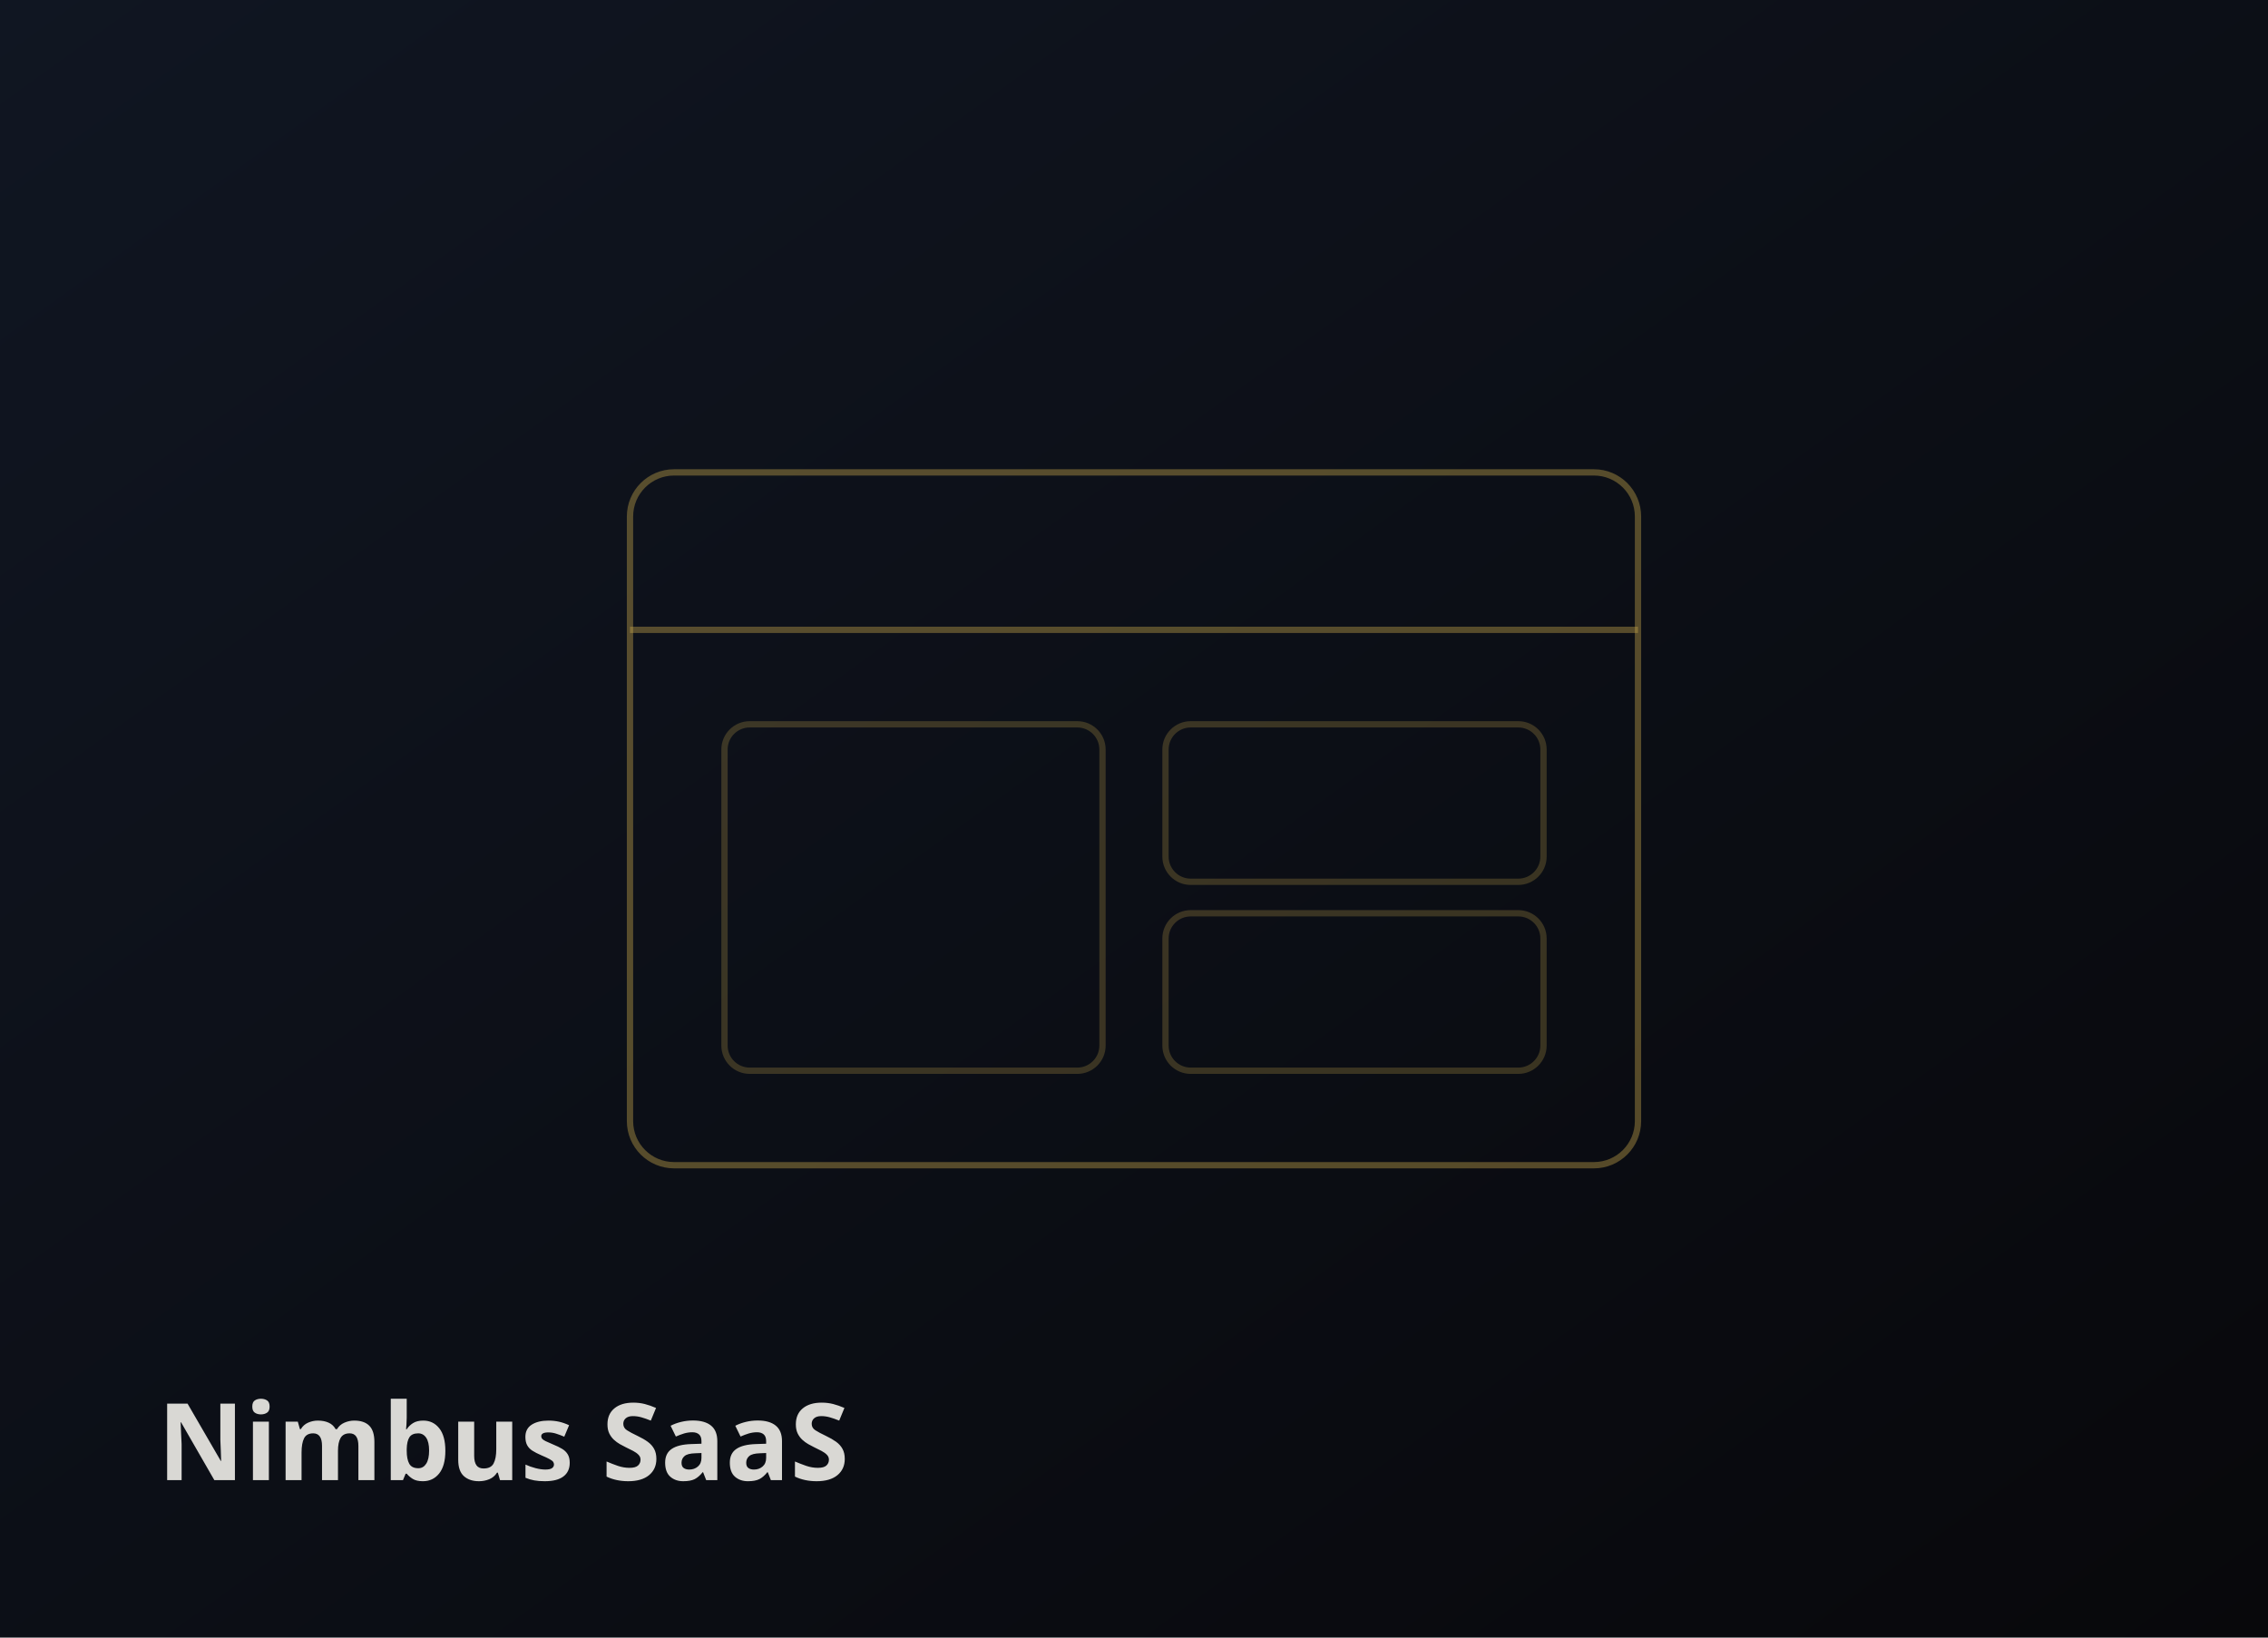
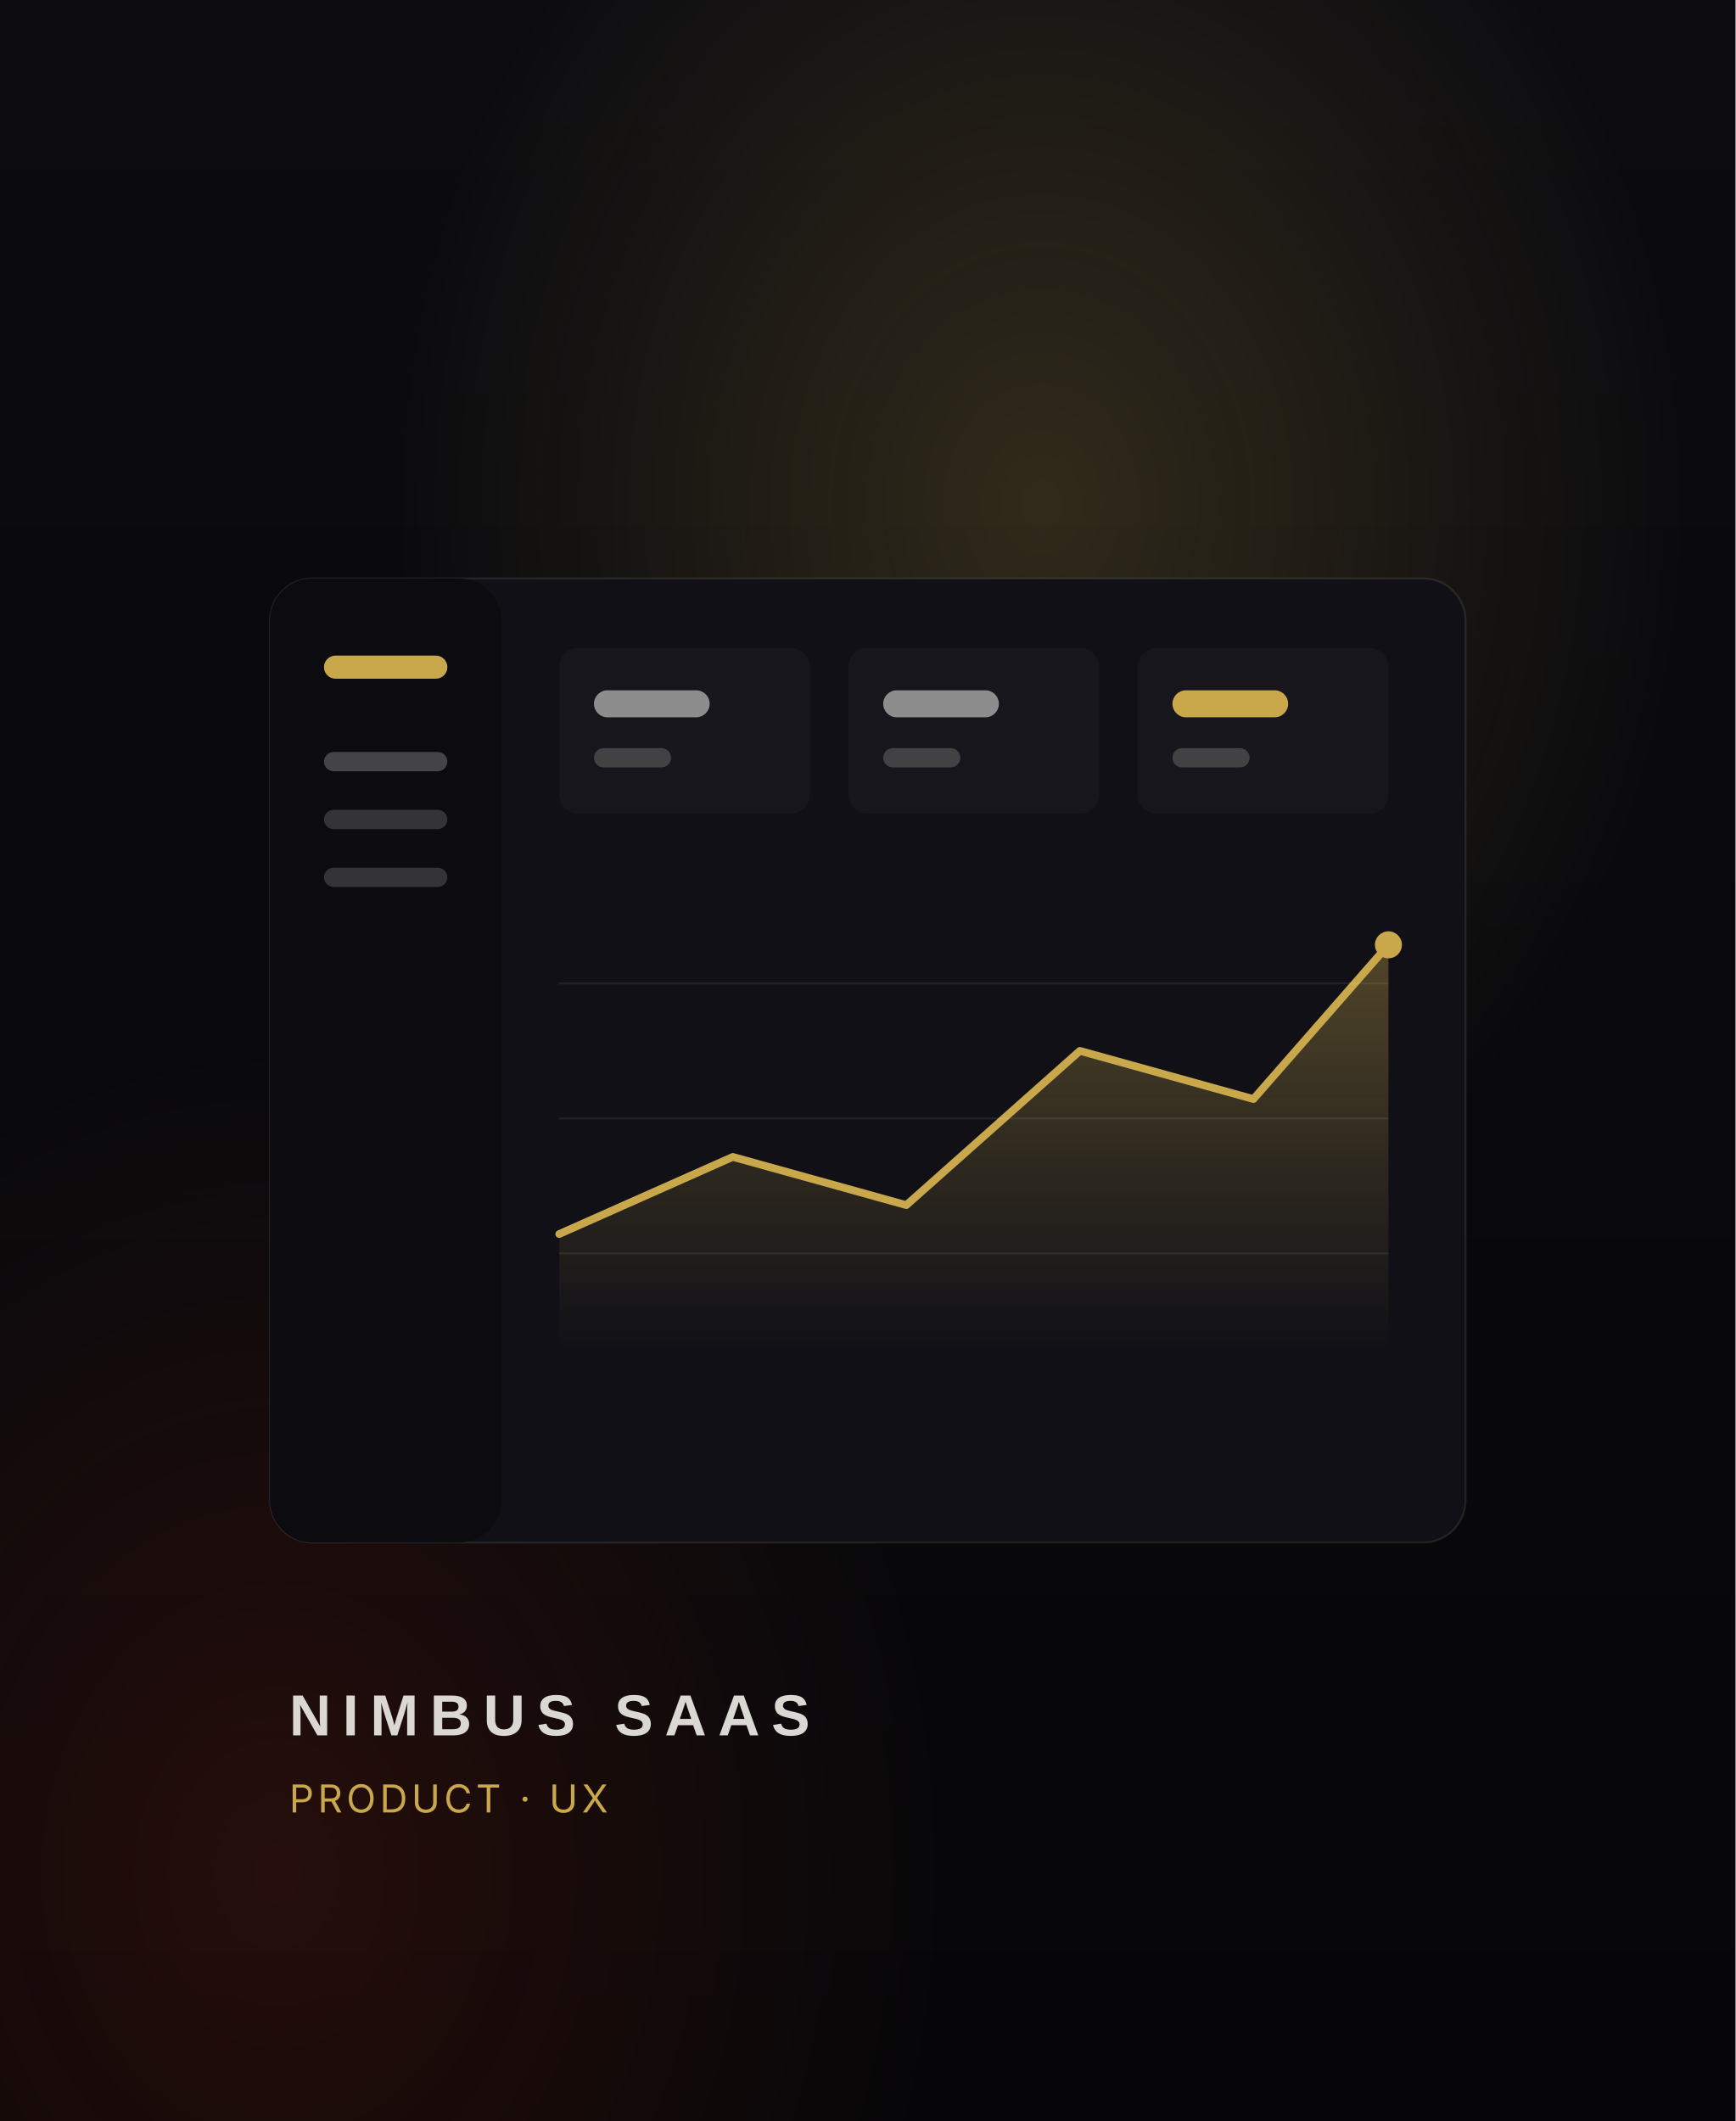
- <svg xmlns="http://www.w3.org/2000/svg" viewBox="0 0 720 520" role="img" aria-label="Nimbus SaaS">
+ <svg xmlns="http://www.w3.org/2000/svg" width="900" height="1100" viewBox="0 0 900 1100" role="img" aria-label="Nimbus SaaS — product and UX">
  <defs>
-     <linearGradient id="w3" x1="0" y1="0" x2="1" y2="1">
-       <stop offset="0" stop-color="#101622" />
-       <stop offset="1" stop-color="#08080b" />
+     <linearGradient id="w3bg" x1="0" y1="0" x2="0" y2="1">
+       <stop offset="0" stop-color="#0c0c10" />
+       <stop offset="1" stop-color="#060608" />
+     </linearGradient>
+     <radialGradient id="w3glow" cx="60%" cy="24%" r="60%">
+       <stop offset="0" stop-color="#c9a84c" stop-opacity="0.20" />
+       <stop offset="62%" stop-color="#c9a84c" stop-opacity="0" />
+     </radialGradient>
+     <radialGradient id="w3red" cx="16%" cy="88%" r="55%">
+       <stop offset="0" stop-color="#e23b16" stop-opacity="0.14" />
+       <stop offset="70%" stop-color="#e23b16" stop-opacity="0" />
+     </radialGradient>
+     <linearGradient id="w3area" x1="0" y1="0" x2="0" y2="1">
+       <stop offset="0" stop-color="#c9a84c" stop-opacity="0.35" />
+       <stop offset="1" stop-color="#c9a84c" stop-opacity="0" />
    </linearGradient>
  </defs>
-   <rect width="720" height="520" fill="url(#w3)" />
-   <g fill="none" stroke="#c9a84c" stroke-opacity="0.4" stroke-width="2">
-     <rect x="200" y="150" width="320" height="220" rx="14" />
-     <line x1="200" y1="200" x2="520" y2="200" />
-     <rect x="230" y="230" width="120" height="110" rx="8" stroke-opacity="0.25" />
-     <rect x="370" y="230" width="120" height="50" rx="8" stroke-opacity="0.25" />
-     <rect x="370" y="290" width="120" height="50" rx="8" stroke-opacity="0.25" />
+   <rect width="900" height="1100" fill="url(#w3bg)" />
+   <rect width="900" height="1100" fill="url(#w3glow)" />
+   <rect width="900" height="1100" fill="url(#w3red)" />
+   <g transform="translate(140 300)">
+     <rect x="0" y="0" width="620" height="500" rx="22" fill="#101016" stroke="#f0efe9" stroke-opacity="0.10" />
+     <rect x="0" y="0" width="120" height="500" rx="22" fill="#0b0b10" />
+     <rect x="28" y="40" width="64" height="12" rx="6" fill="#c9a84c" />
+     <rect x="28" y="90" width="64" height="10" rx="5" fill="#f0efe9" fill-opacity="0.25" />
+     <rect x="28" y="120" width="64" height="10" rx="5" fill="#f0efe9" fill-opacity="0.18" />
+     <rect x="28" y="150" width="64" height="10" rx="5" fill="#f0efe9" fill-opacity="0.18" />
+     <rect x="150" y="36" width="130" height="86" rx="10" fill="#16161c" />
+     <rect x="300" y="36" width="130" height="86" rx="10" fill="#16161c" />
+     <rect x="450" y="36" width="130" height="86" rx="10" fill="#16161c" />
+     <rect x="168" y="58" width="60" height="14" rx="7" fill="#f0efe9" fill-opacity="0.55" />
+     <rect x="318" y="58" width="60" height="14" rx="7" fill="#f0efe9" fill-opacity="0.55" />
+     <rect x="468" y="58" width="60" height="14" rx="7" fill="#c9a84c" />
+     <rect x="168" y="88" width="40" height="10" rx="5" fill="#f0efe9" fill-opacity="0.2" />
+     <rect x="318" y="88" width="40" height="10" rx="5" fill="#f0efe9" fill-opacity="0.2" />
+     <rect x="468" y="88" width="40" height="10" rx="5" fill="#f0efe9" fill-opacity="0.2" />
+     <g transform="translate(150 150)">
+       <path d="M0 250 L0 190 L90 150 L180 175 L270 95 L360 120 L430 40 L430 250 Z" fill="url(#w3area)" />
+       <path d="M0 190 L90 150 L180 175 L270 95 L360 120 L430 40" fill="none" stroke="#c9a84c" stroke-width="4" stroke-linecap="round" stroke-linejoin="round" />
+       <circle cx="430" cy="40" r="7" fill="#c9a84c" />
+       <g stroke="#f0efe9" stroke-opacity="0.08">
+         <line x1="0" y1="60" x2="430" y2="60" />
+         <line x1="0" y1="130" x2="430" y2="130" />
+         <line x1="0" y1="200" x2="430" y2="200" />
+       </g>
+     </g>
  </g>
-   <text x="50" y="470" font-family="'Space Grotesk',sans-serif" font-size="34" font-weight="700" fill="#f0efe9" fill-opacity="0.9">Nimbus SaaS</text>
+   <text x="150" y="900" font-family="'Space Grotesk','Arial',sans-serif" font-weight="700" font-size="30" letter-spacing="6" fill="#f0efe9" fill-opacity="0.9">NIMBUS SAAS</text>
+   <text x="150" y="940" font-family="'Inter','Arial',sans-serif" font-size="20" letter-spacing="2" fill="#c9a84c">PRODUCT · UX</text>
</svg>
